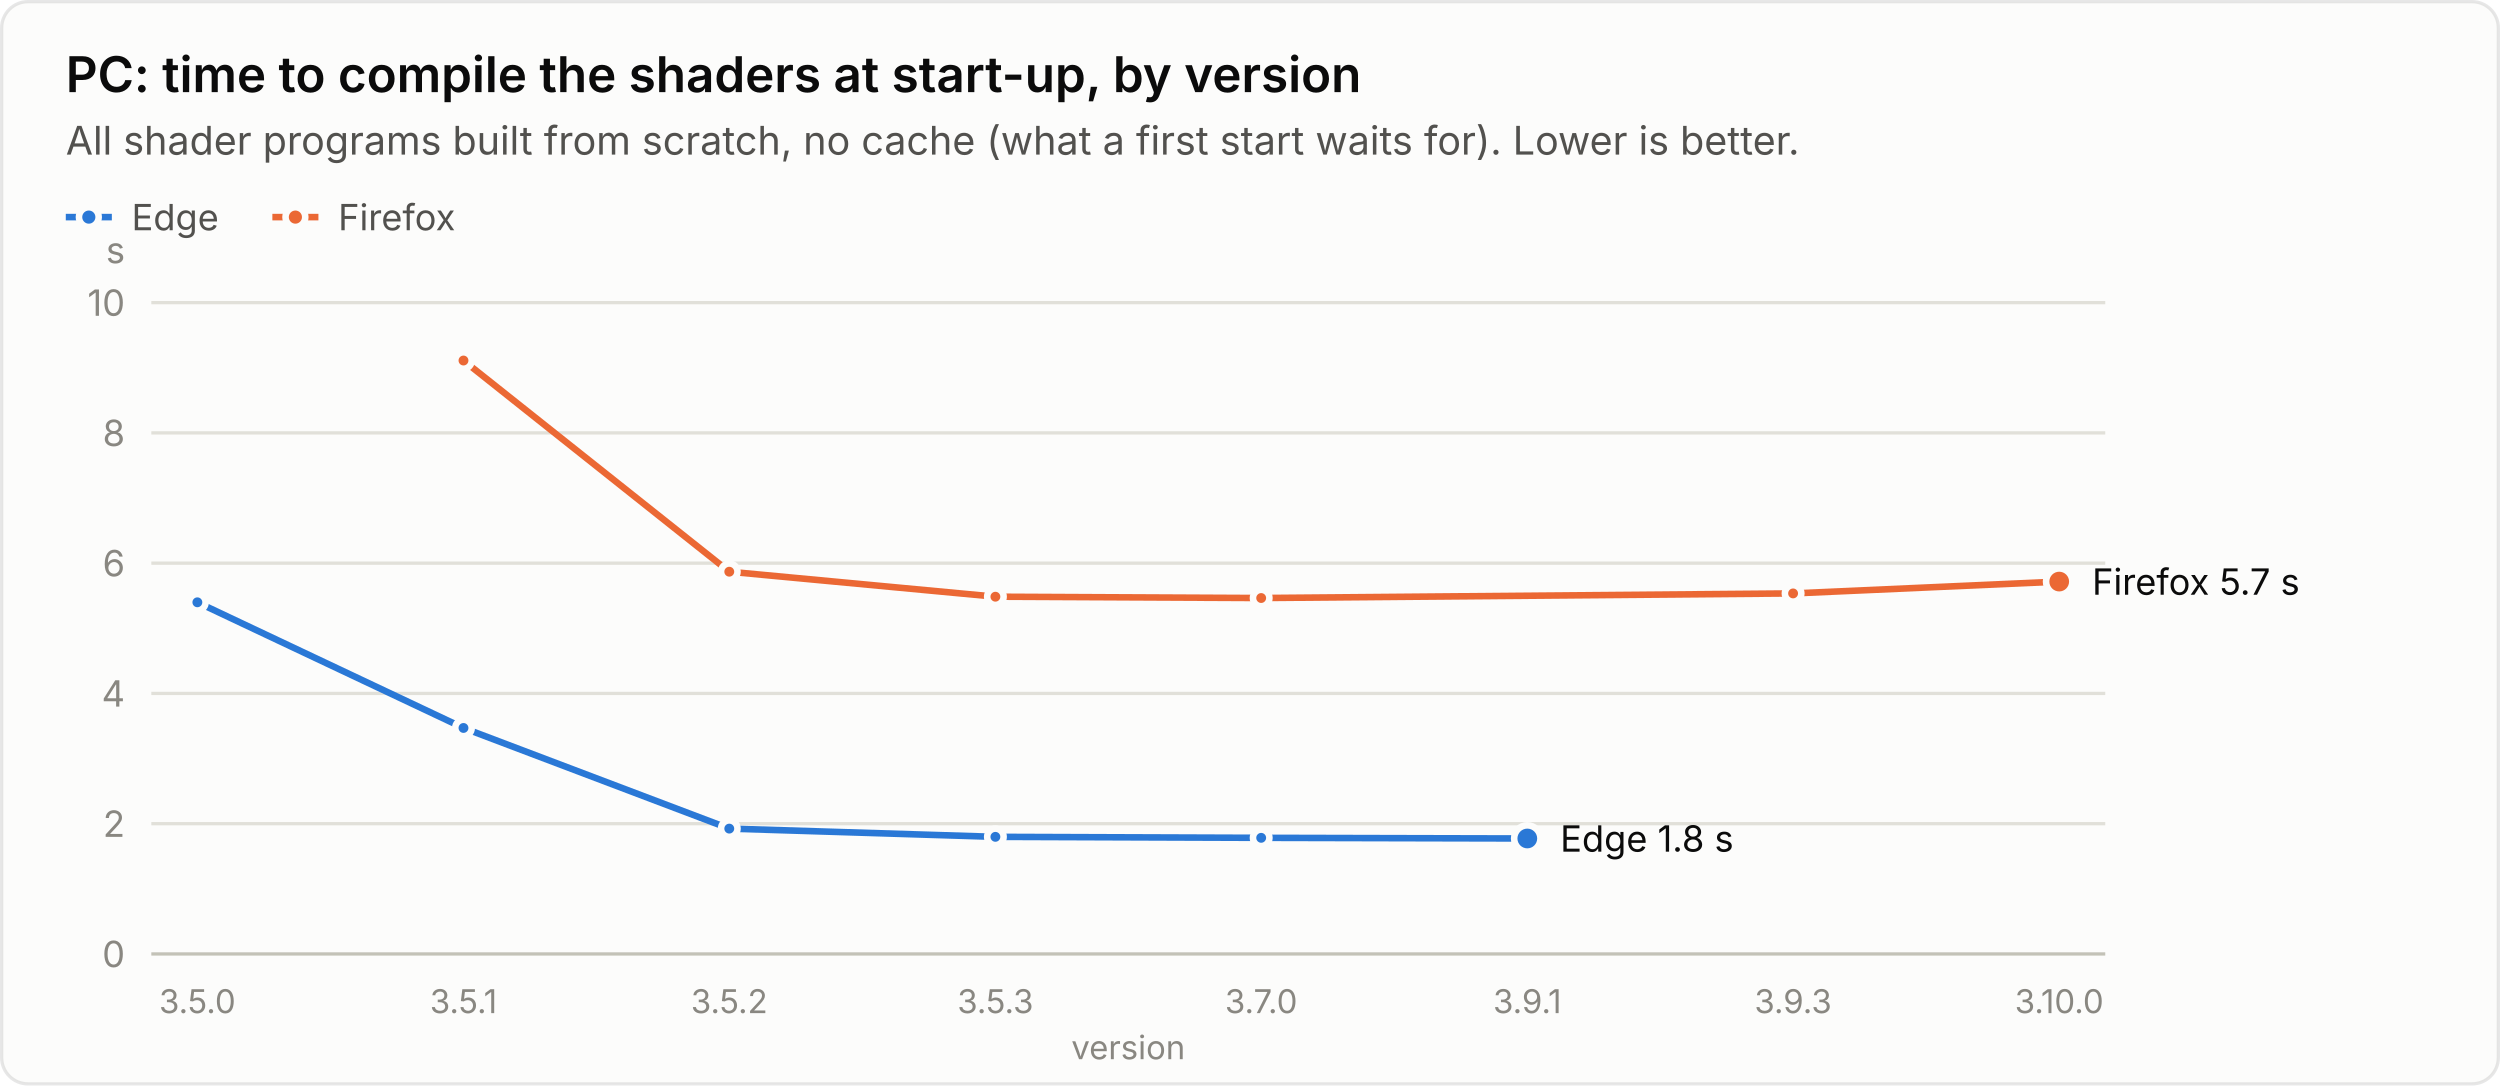
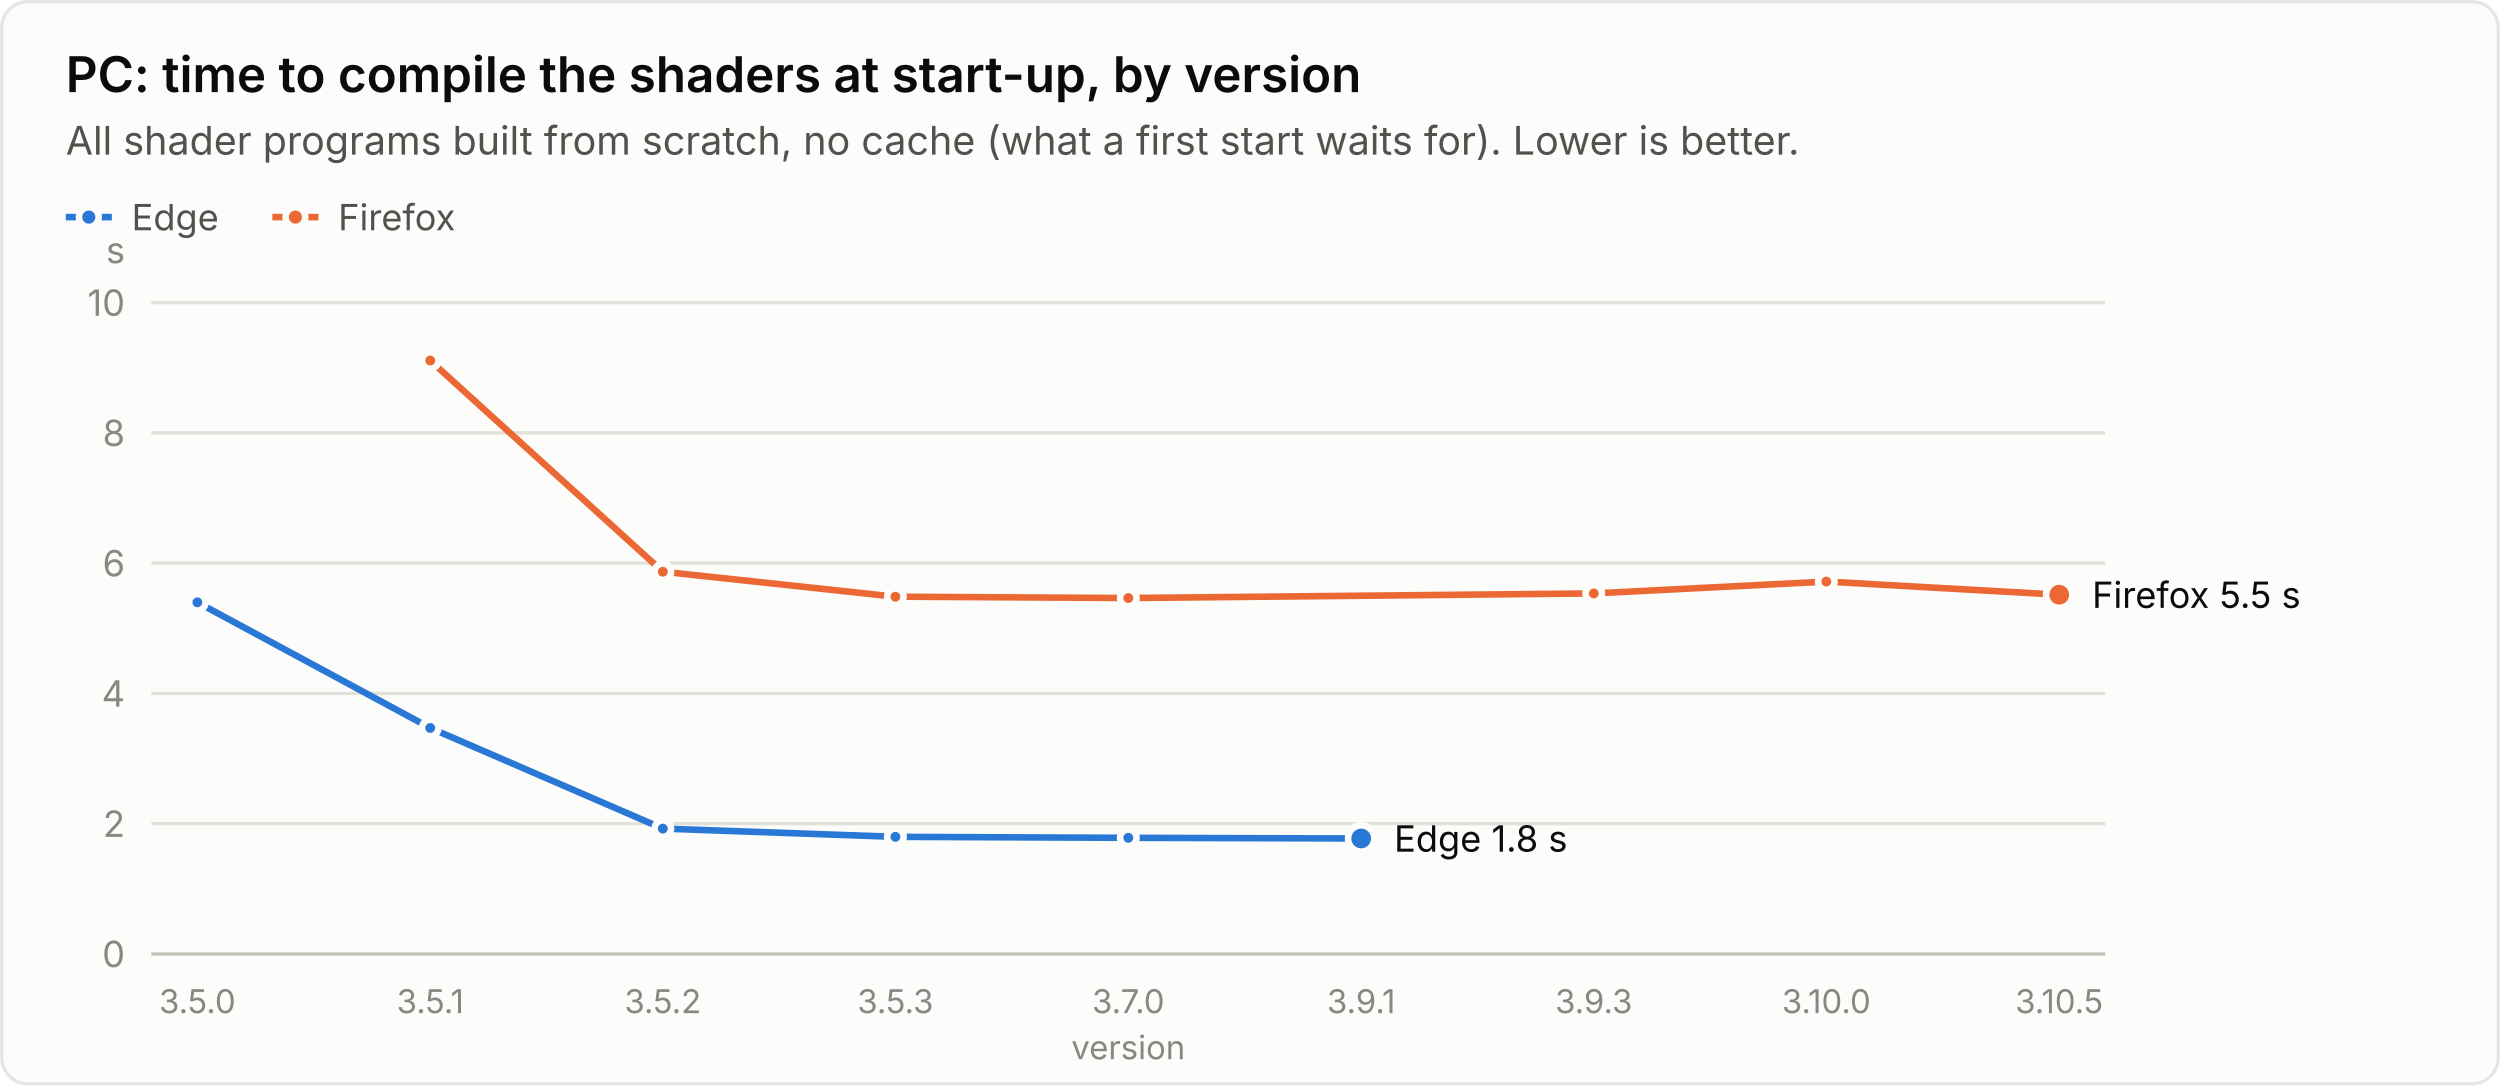
<svg xmlns="http://www.w3.org/2000/svg" viewBox="0 0 760 330" width="760" height="330" font-family="system-ui,-apple-system,&quot;Segoe UI&quot;,sans-serif" role="img" aria-label="PC: time to compile the shaders at start-up, by version">
  <rect x="0.5" y="0.5" width="759" height="329" rx="8" fill="#fcfcfb" stroke="rgba(11,11,11,0.10)" />
  <text x="20.0" y="28.0" font-size="15" fill="#0b0b0b" text-anchor="start" font-weight="600">PC: time to compile the shaders at start-up, by version</text>
  <text x="20.0" y="47.0" font-size="12" fill="#52514e" text-anchor="start" font-weight="400">All shader programs built from scratch, no cache (what a first start waits for). Lower is better.</text>
  <line x1="20.0" y1="66.0" x2="34.0" y2="66.0" stroke="#2a78d6" stroke-width="2" />
  <circle cx="27.0" cy="66.0" r="3" fill="#2a78d6" stroke="#fcfcfb" stroke-width="2" />
  <text x="40.0" y="70.0" font-size="11" fill="#52514e" text-anchor="start" font-weight="400">Edge</text>
  <line x1="82.8" y1="66.0" x2="96.8" y2="66.0" stroke="#eb6834" stroke-width="2" />
  <circle cx="89.8" cy="66.0" r="3" fill="#eb6834" stroke="#fcfcfb" stroke-width="2" />
  <text x="102.8" y="70.0" font-size="11" fill="#52514e" text-anchor="start" font-weight="400">Firefox</text>
  <line x1="46.0" y1="290.0" x2="640.0" y2="290.0" stroke="#c3c2b7" stroke-width="1" />
  <text x="38.0" y="294.0" font-size="11" fill="#898781" text-anchor="end" font-weight="400">0</text>
  <line x1="46.0" y1="250.4" x2="640.0" y2="250.4" stroke="#e1e0d9" stroke-width="1" />
  <text x="38.0" y="254.4" font-size="11" fill="#898781" text-anchor="end" font-weight="400">2</text>
  <line x1="46.0" y1="210.8" x2="640.0" y2="210.8" stroke="#e1e0d9" stroke-width="1" />
  <text x="38.0" y="214.8" font-size="11" fill="#898781" text-anchor="end" font-weight="400">4</text>
  <line x1="46.0" y1="171.2" x2="640.0" y2="171.2" stroke="#e1e0d9" stroke-width="1" />
  <text x="38.0" y="175.2" font-size="11" fill="#898781" text-anchor="end" font-weight="400">6</text>
  <line x1="46.0" y1="131.6" x2="640.0" y2="131.6" stroke="#e1e0d9" stroke-width="1" />
  <text x="38.0" y="135.6" font-size="11" fill="#898781" text-anchor="end" font-weight="400">8</text>
  <line x1="46.0" y1="92.0" x2="640.0" y2="92.0" stroke="#e1e0d9" stroke-width="1" />
  <text x="38.0" y="96.0" font-size="11" fill="#898781" text-anchor="end" font-weight="400">10</text>
  <text x="38.0" y="80.0" font-size="11" fill="#898781" text-anchor="end" font-weight="400">s</text>
  <text x="60.0" y="308.0" font-size="10" fill="#898781" text-anchor="middle" font-weight="400">3.5.0</text>
-   <text x="140.9" y="308.0" font-size="10" fill="#898781" text-anchor="middle" font-weight="400">3.5.1</text>
-   <text x="221.7" y="308.0" font-size="10" fill="#898781" text-anchor="middle" font-weight="400">3.5.2</text>
-   <text x="302.6" y="308.0" font-size="10" fill="#898781" text-anchor="middle" font-weight="400">3.5.3</text>
-   <text x="383.4" y="308.0" font-size="10" fill="#898781" text-anchor="middle" font-weight="400">3.7.0</text>
-   <text x="464.3" y="308.0" font-size="10" fill="#898781" text-anchor="middle" font-weight="400">3.9.1</text>
-   <text x="545.1" y="308.0" font-size="10" fill="#898781" text-anchor="middle" font-weight="400">3.9.3</text>
-   <text x="626.0" y="308.0" font-size="10" fill="#898781" text-anchor="middle" font-weight="400">3.10.0</text>
+   <text x="130.8" y="308.0" font-size="10" fill="#898781" text-anchor="middle" font-weight="400">3.5.1</text>
+   <text x="201.5" y="308.0" font-size="10" fill="#898781" text-anchor="middle" font-weight="400">3.5.2</text>
+   <text x="272.2" y="308.0" font-size="10" fill="#898781" text-anchor="middle" font-weight="400">3.5.3</text>
+   <text x="343.0" y="308.0" font-size="10" fill="#898781" text-anchor="middle" font-weight="400">3.7.0</text>
+   <text x="413.8" y="308.0" font-size="10" fill="#898781" text-anchor="middle" font-weight="400">3.9.1</text>
+   <text x="484.5" y="308.0" font-size="10" fill="#898781" text-anchor="middle" font-weight="400">3.9.3</text>
+   <text x="555.2" y="308.0" font-size="10" fill="#898781" text-anchor="middle" font-weight="400">3.10.0</text>
+   <text x="626.0" y="308.0" font-size="10" fill="#898781" text-anchor="middle" font-weight="400">3.10.5</text>
  <text x="343.0" y="322.0" font-size="10" fill="#898781" text-anchor="middle" font-weight="400">version</text>
-   <path d="M60.0 183.1 L140.9 221.3 L221.7 251.9 L302.6 254.4 L383.4 254.7 L464.3 254.9" fill="none" stroke="#2a78d6" stroke-width="2" stroke-linejoin="round" stroke-linecap="round" />
+   <path d="M60.0 183.1 L130.8 221.3 L201.5 251.9 L272.2 254.4 L343.0 254.7 L413.8 254.9" fill="none" stroke="#2a78d6" stroke-width="2" stroke-linejoin="round" stroke-linecap="round" />
  <circle cx="60.0" cy="183.1" r="2.5" fill="#2a78d6" stroke="#fcfcfb" stroke-width="2" />
-   <circle cx="140.9" cy="221.3" r="2.5" fill="#2a78d6" stroke="#fcfcfb" stroke-width="2" />
-   <circle cx="221.7" cy="251.9" r="2.5" fill="#2a78d6" stroke="#fcfcfb" stroke-width="2" />
-   <circle cx="302.6" cy="254.4" r="2.5" fill="#2a78d6" stroke="#fcfcfb" stroke-width="2" />
-   <circle cx="383.4" cy="254.7" r="2.5" fill="#2a78d6" stroke="#fcfcfb" stroke-width="2" />
-   <circle cx="464.3" cy="254.9" r="4" fill="#2a78d6" stroke="#fcfcfb" stroke-width="2" />
-   <path d="M140.9 109.6 L221.7 173.8 L302.6 181.4 L383.4 181.8 L545.1 180.4 L626.0 176.8" fill="none" stroke="#eb6834" stroke-width="2" stroke-linejoin="round" stroke-linecap="round" />
-   <circle cx="140.9" cy="109.6" r="2.5" fill="#eb6834" stroke="#fcfcfb" stroke-width="2" />
-   <circle cx="221.7" cy="173.8" r="2.5" fill="#eb6834" stroke="#fcfcfb" stroke-width="2" />
-   <circle cx="302.6" cy="181.4" r="2.5" fill="#eb6834" stroke="#fcfcfb" stroke-width="2" />
-   <circle cx="383.4" cy="181.8" r="2.5" fill="#eb6834" stroke="#fcfcfb" stroke-width="2" />
-   <circle cx="545.1" cy="180.4" r="2.5" fill="#eb6834" stroke="#fcfcfb" stroke-width="2" />
-   <circle cx="626.0" cy="176.8" r="4" fill="#eb6834" stroke="#fcfcfb" stroke-width="2" />
-   <text x="636.0" y="180.8" font-size="11" fill="#0b0b0b" text-anchor="start" font-weight="400">Firefox  5.7 s</text>
-   <text x="474.3" y="258.9" font-size="11" fill="#0b0b0b" text-anchor="start" font-weight="400">Edge  1.8 s</text>
+   <circle cx="130.8" cy="221.3" r="2.5" fill="#2a78d6" stroke="#fcfcfb" stroke-width="2" />
+   <circle cx="201.5" cy="251.9" r="2.5" fill="#2a78d6" stroke="#fcfcfb" stroke-width="2" />
+   <circle cx="272.2" cy="254.4" r="2.5" fill="#2a78d6" stroke="#fcfcfb" stroke-width="2" />
+   <circle cx="343.0" cy="254.7" r="2.5" fill="#2a78d6" stroke="#fcfcfb" stroke-width="2" />
+   <circle cx="413.8" cy="254.9" r="4" fill="#2a78d6" stroke="#fcfcfb" stroke-width="2" />
+   <path d="M130.8 109.6 L201.5 173.8 L272.2 181.4 L343.0 181.8 L484.5 180.4 L555.2 176.8 L626.0 180.8" fill="none" stroke="#eb6834" stroke-width="2" stroke-linejoin="round" stroke-linecap="round" />
+   <circle cx="130.8" cy="109.6" r="2.5" fill="#eb6834" stroke="#fcfcfb" stroke-width="2" />
+   <circle cx="201.5" cy="173.8" r="2.5" fill="#eb6834" stroke="#fcfcfb" stroke-width="2" />
+   <circle cx="272.2" cy="181.4" r="2.5" fill="#eb6834" stroke="#fcfcfb" stroke-width="2" />
+   <circle cx="343.0" cy="181.8" r="2.5" fill="#eb6834" stroke="#fcfcfb" stroke-width="2" />
+   <circle cx="484.5" cy="180.4" r="2.5" fill="#eb6834" stroke="#fcfcfb" stroke-width="2" />
+   <circle cx="555.2" cy="176.8" r="2.5" fill="#eb6834" stroke="#fcfcfb" stroke-width="2" />
+   <circle cx="626.0" cy="180.8" r="4" fill="#eb6834" stroke="#fcfcfb" stroke-width="2" />
+   <text x="636.0" y="184.8" font-size="11" fill="#0b0b0b" text-anchor="start" font-weight="400">Firefox  5.5 s</text>
+   <text x="423.8" y="258.9" font-size="11" fill="#0b0b0b" text-anchor="start" font-weight="400">Edge  1.8 s</text>
</svg>
